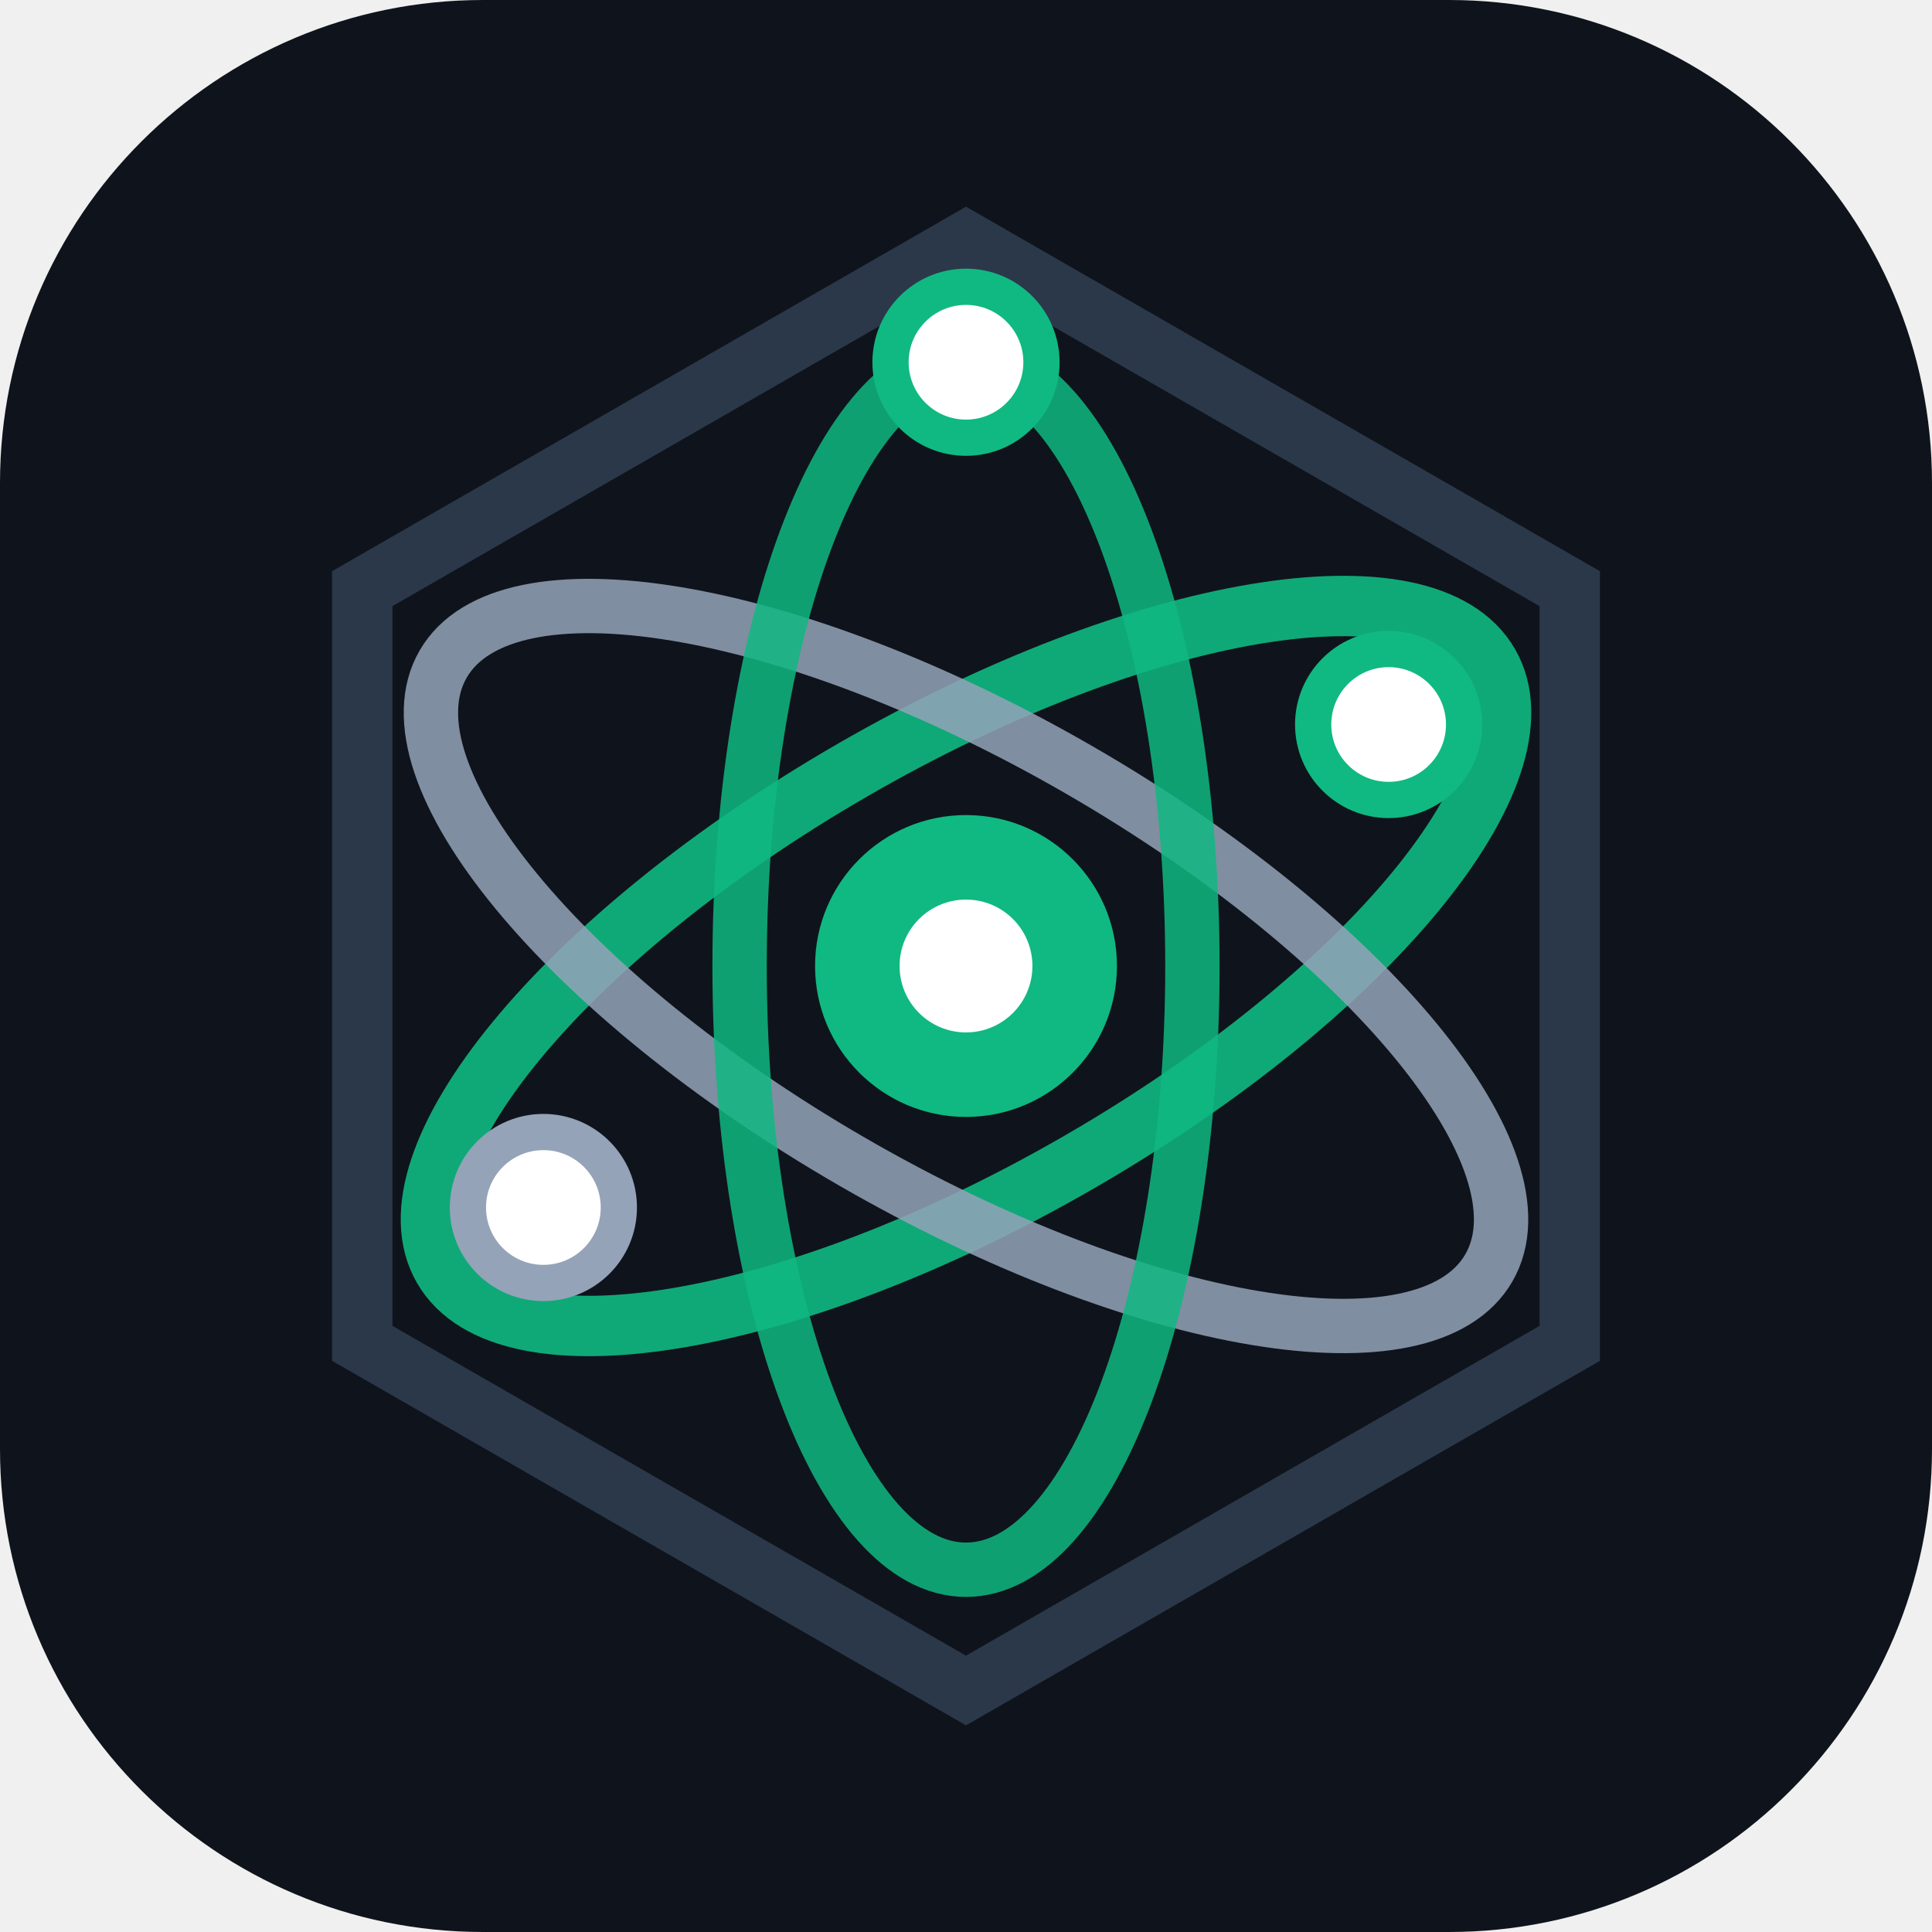
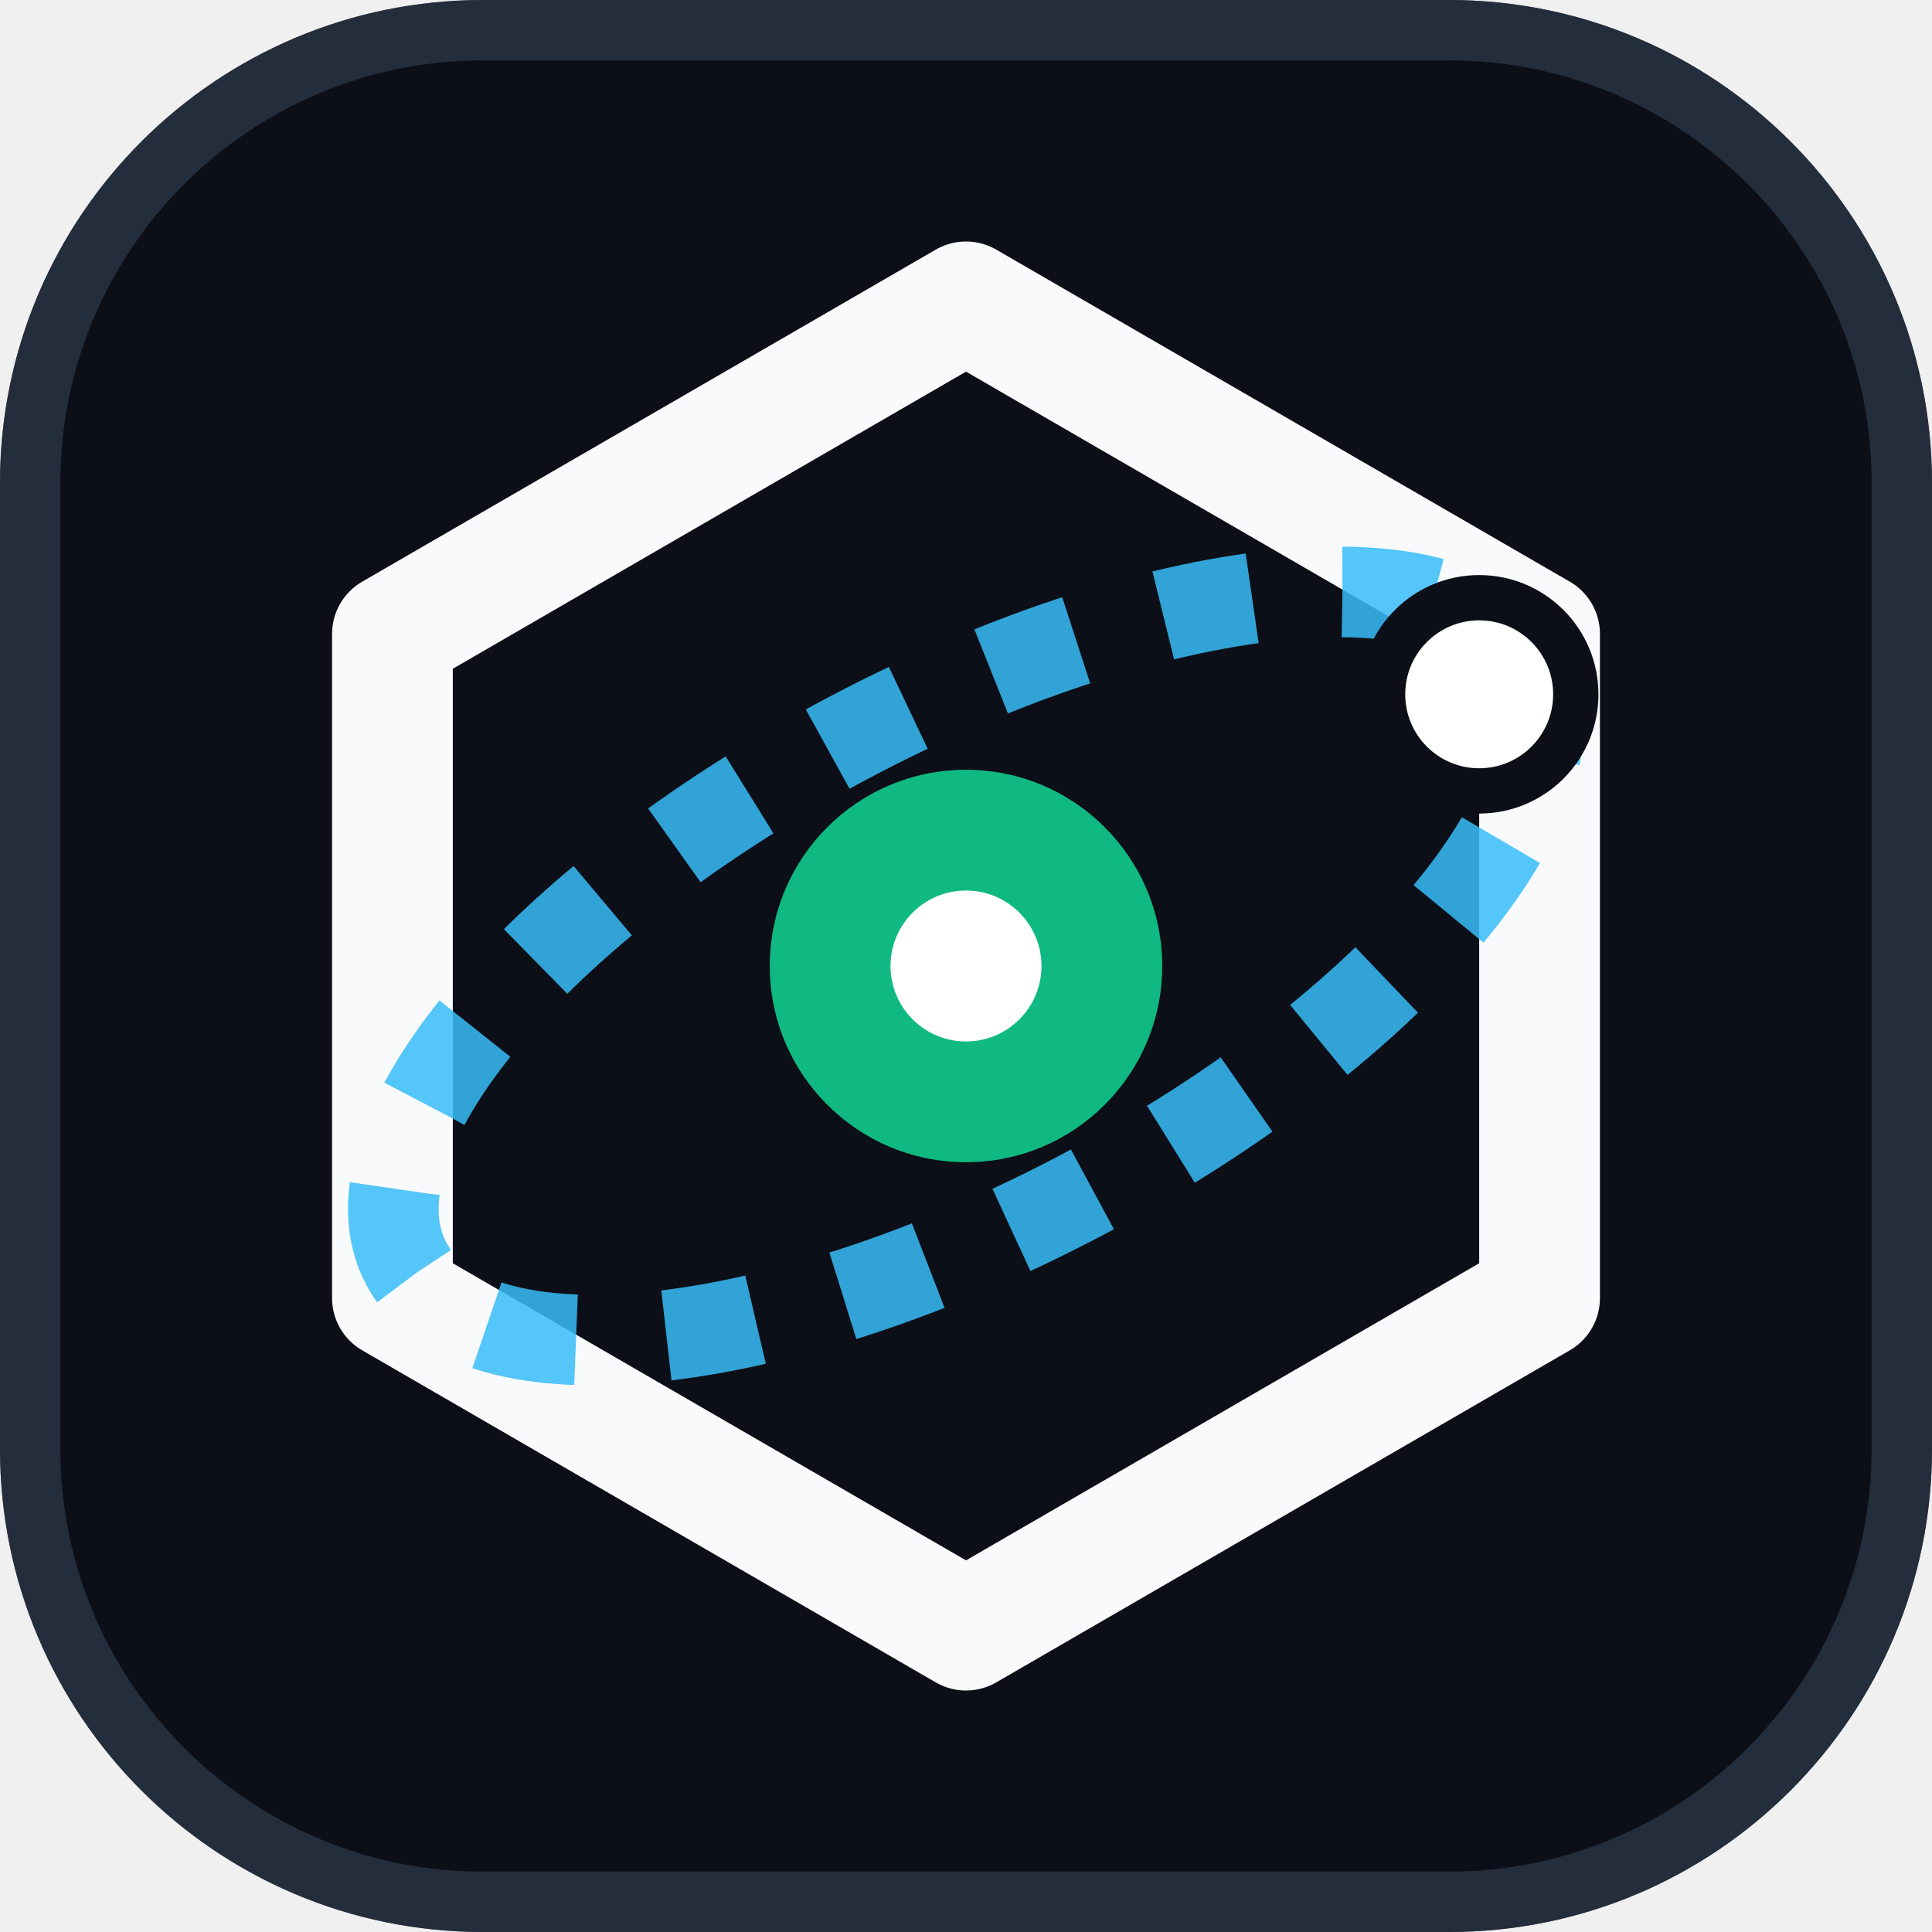
<svg xmlns="http://www.w3.org/2000/svg" viewBox="0 0 64 64" fill="none">
-   <rect width="64" height="64" rx="16" fill="#0f141c" />
-   <polygon points="32,8 52,19.5 52,44.5 32,56 12,44.5 12,19.5" stroke="#334155" stroke-width="2" stroke-opacity="0.8" fill="none" />
-   <ellipse cx="32" cy="32" rx="20" ry="7.5" stroke="#10b981" stroke-width="2" transform="rotate(-30 32 32)" stroke-opacity="0.9" />
-   <ellipse cx="32" cy="32" rx="20" ry="7.5" stroke="#94a3b8" stroke-width="1.8" transform="rotate(30 32 32)" stroke-opacity="0.85" />
-   <ellipse cx="32" cy="32" rx="20" ry="7.5" stroke="#10b981" stroke-width="1.8" transform="rotate(90 32 32)" stroke-opacity="0.85" />
-   <circle cx="32" cy="32" r="5" fill="#10b981" />
-   <circle cx="32" cy="32" r="2.2" fill="#ffffff" />
-   <circle cx="46" cy="24" r="2.5" fill="#ffffff" stroke="#10b981" stroke-width="1.2" />
-   <circle cx="18" cy="40" r="2.5" fill="#ffffff" stroke="#94a3b8" stroke-width="1.2" />
-   <circle cx="32" cy="12" r="2.5" fill="#ffffff" stroke="#10b981" stroke-width="1.2" />
+   <rect width="64" height="64" rx="16" fill="#0c0f17" />
+   <rect x="1" y="1" width="62" height="62" rx="15" stroke="#334155" stroke-width="2" stroke-opacity="0.6" />
+   <polygon points="32,10 51,21 51,43 32,54 13,43 13,21" stroke="#f8fafc" stroke-width="4" stroke-linejoin="round" />
+   <ellipse cx="32" cy="32" rx="21" ry="8.5" transform="rotate(-28 32 32)" stroke="#38bdf8" stroke-width="3" stroke-opacity="0.85" stroke-dasharray="3 3" />
+   <circle cx="32" cy="32" r="6.5" fill="#10b981" />
+   <circle cx="32" cy="32" r="2.5" fill="#ffffff" />
+   <circle cx="49" cy="23" r="3.2" fill="#ffffff" stroke="#0c0f17" stroke-width="1.5" />
</svg>
